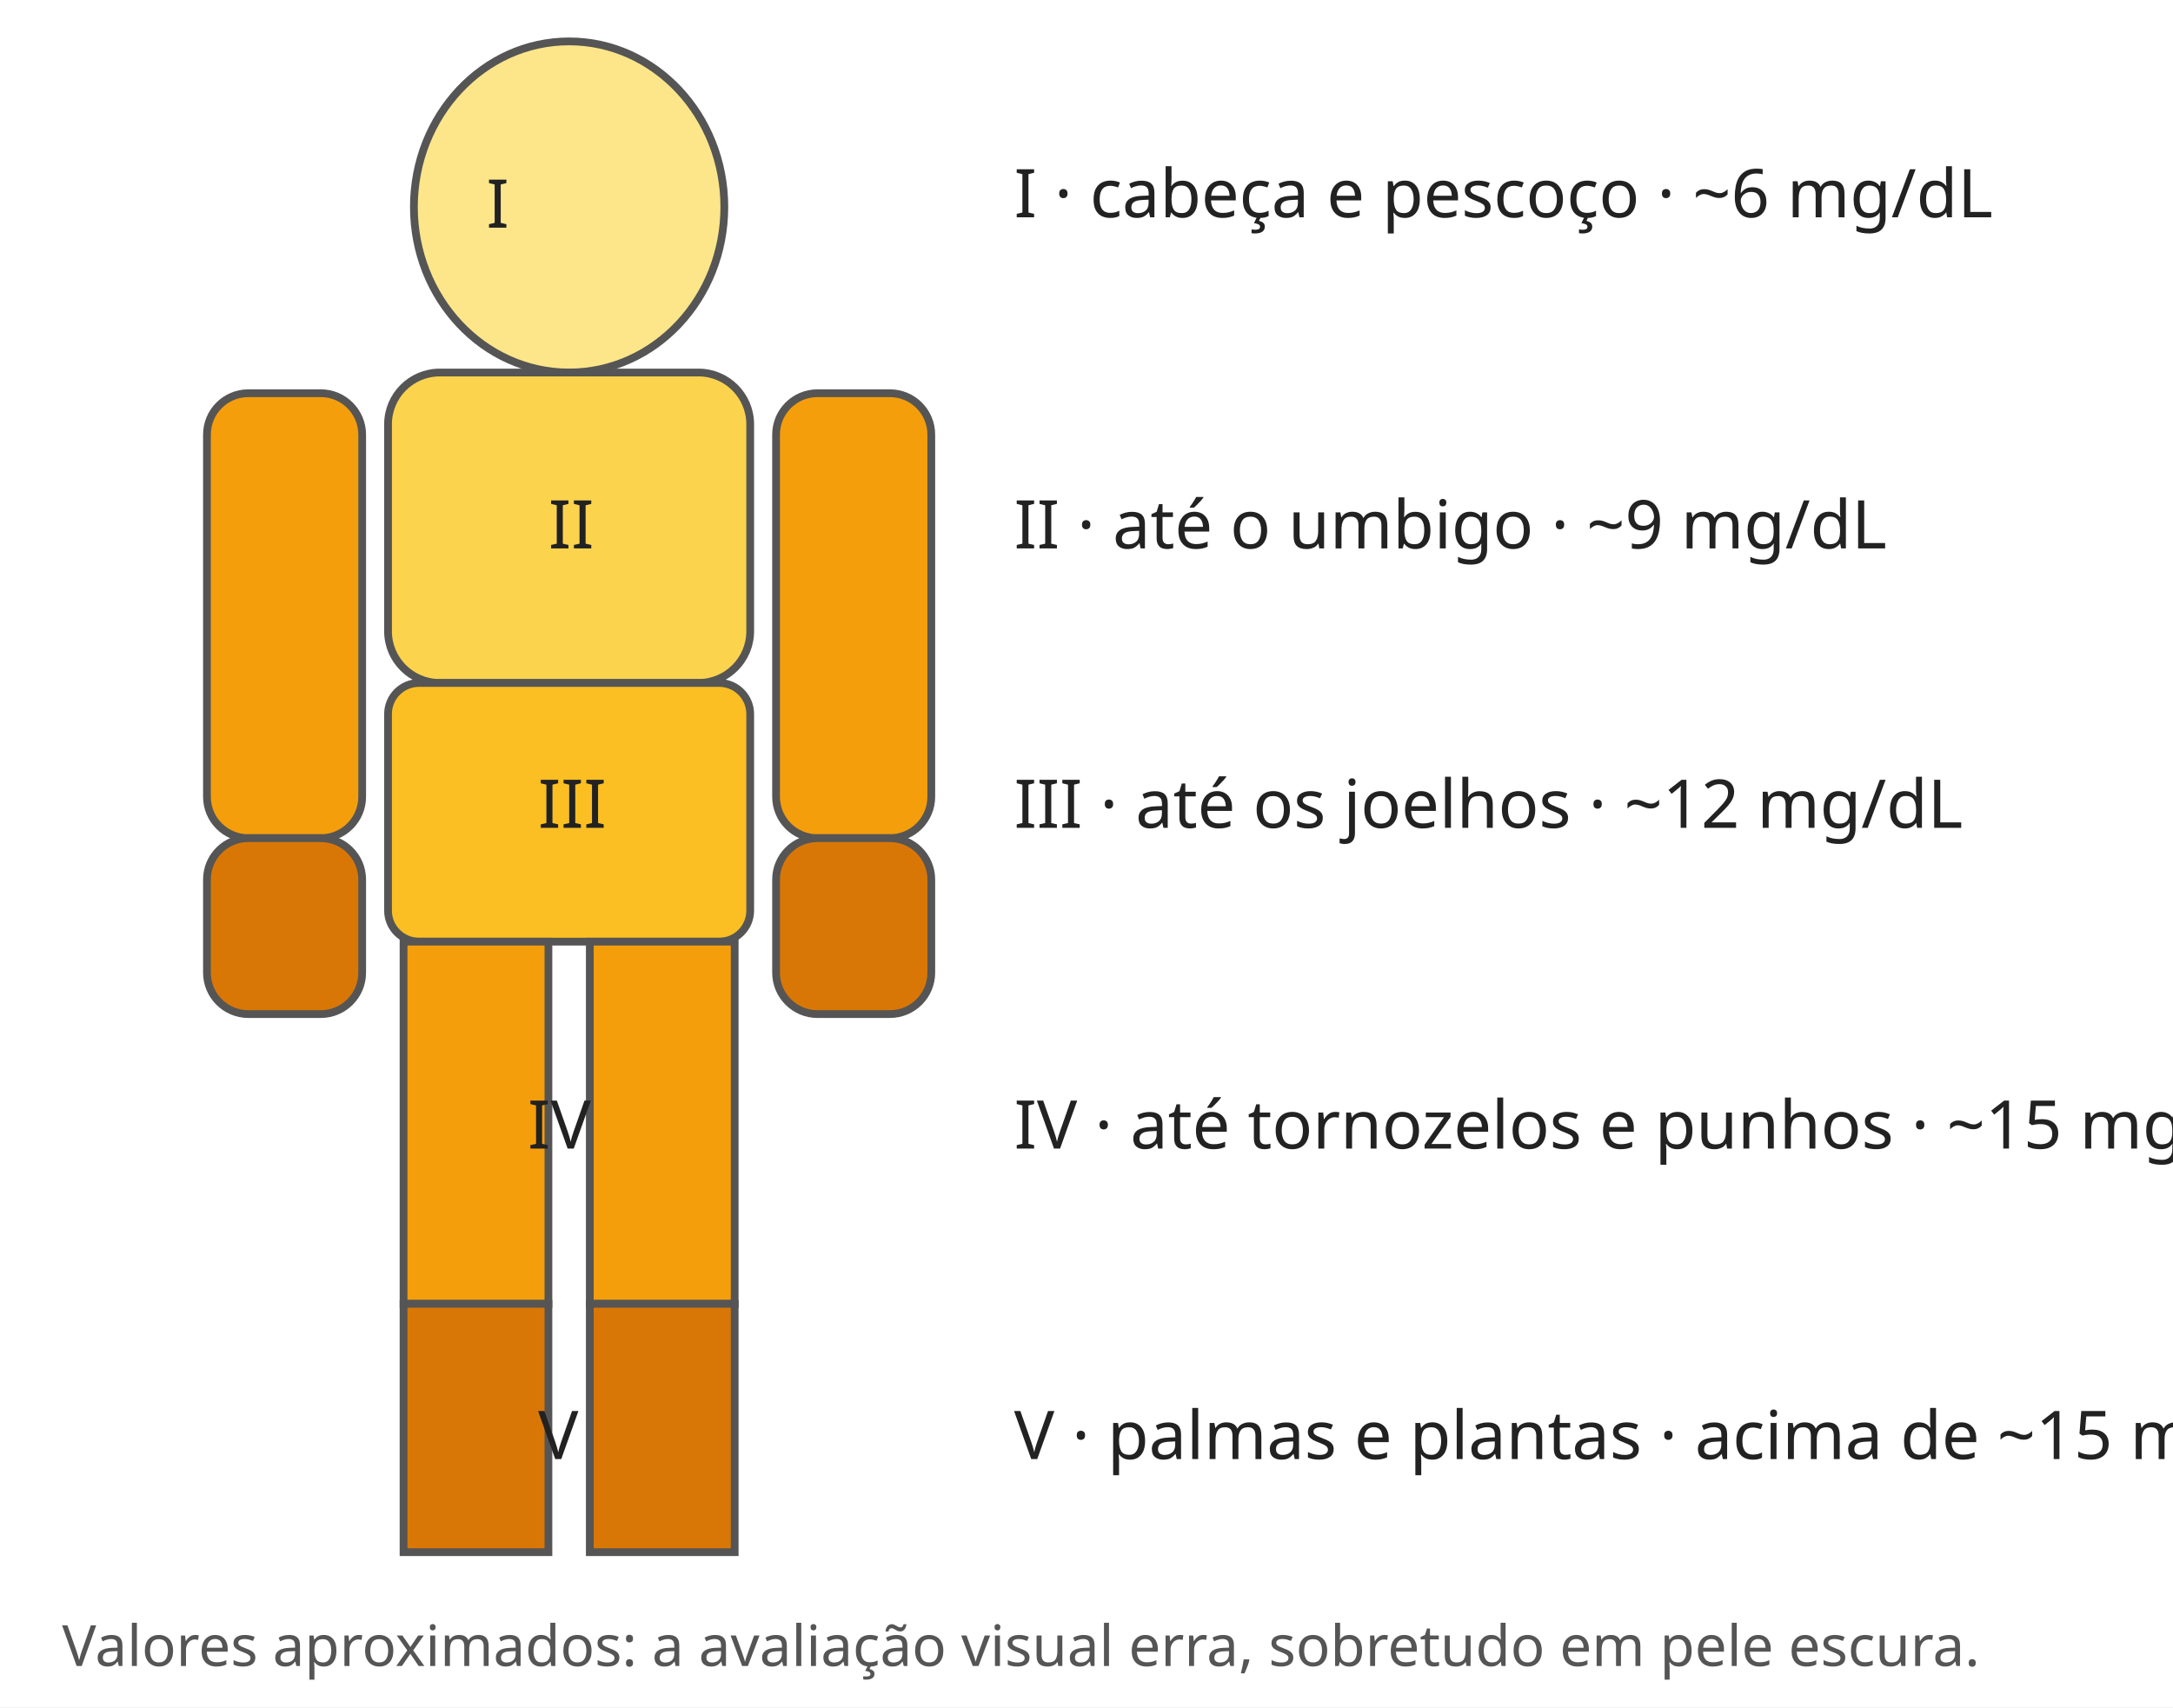
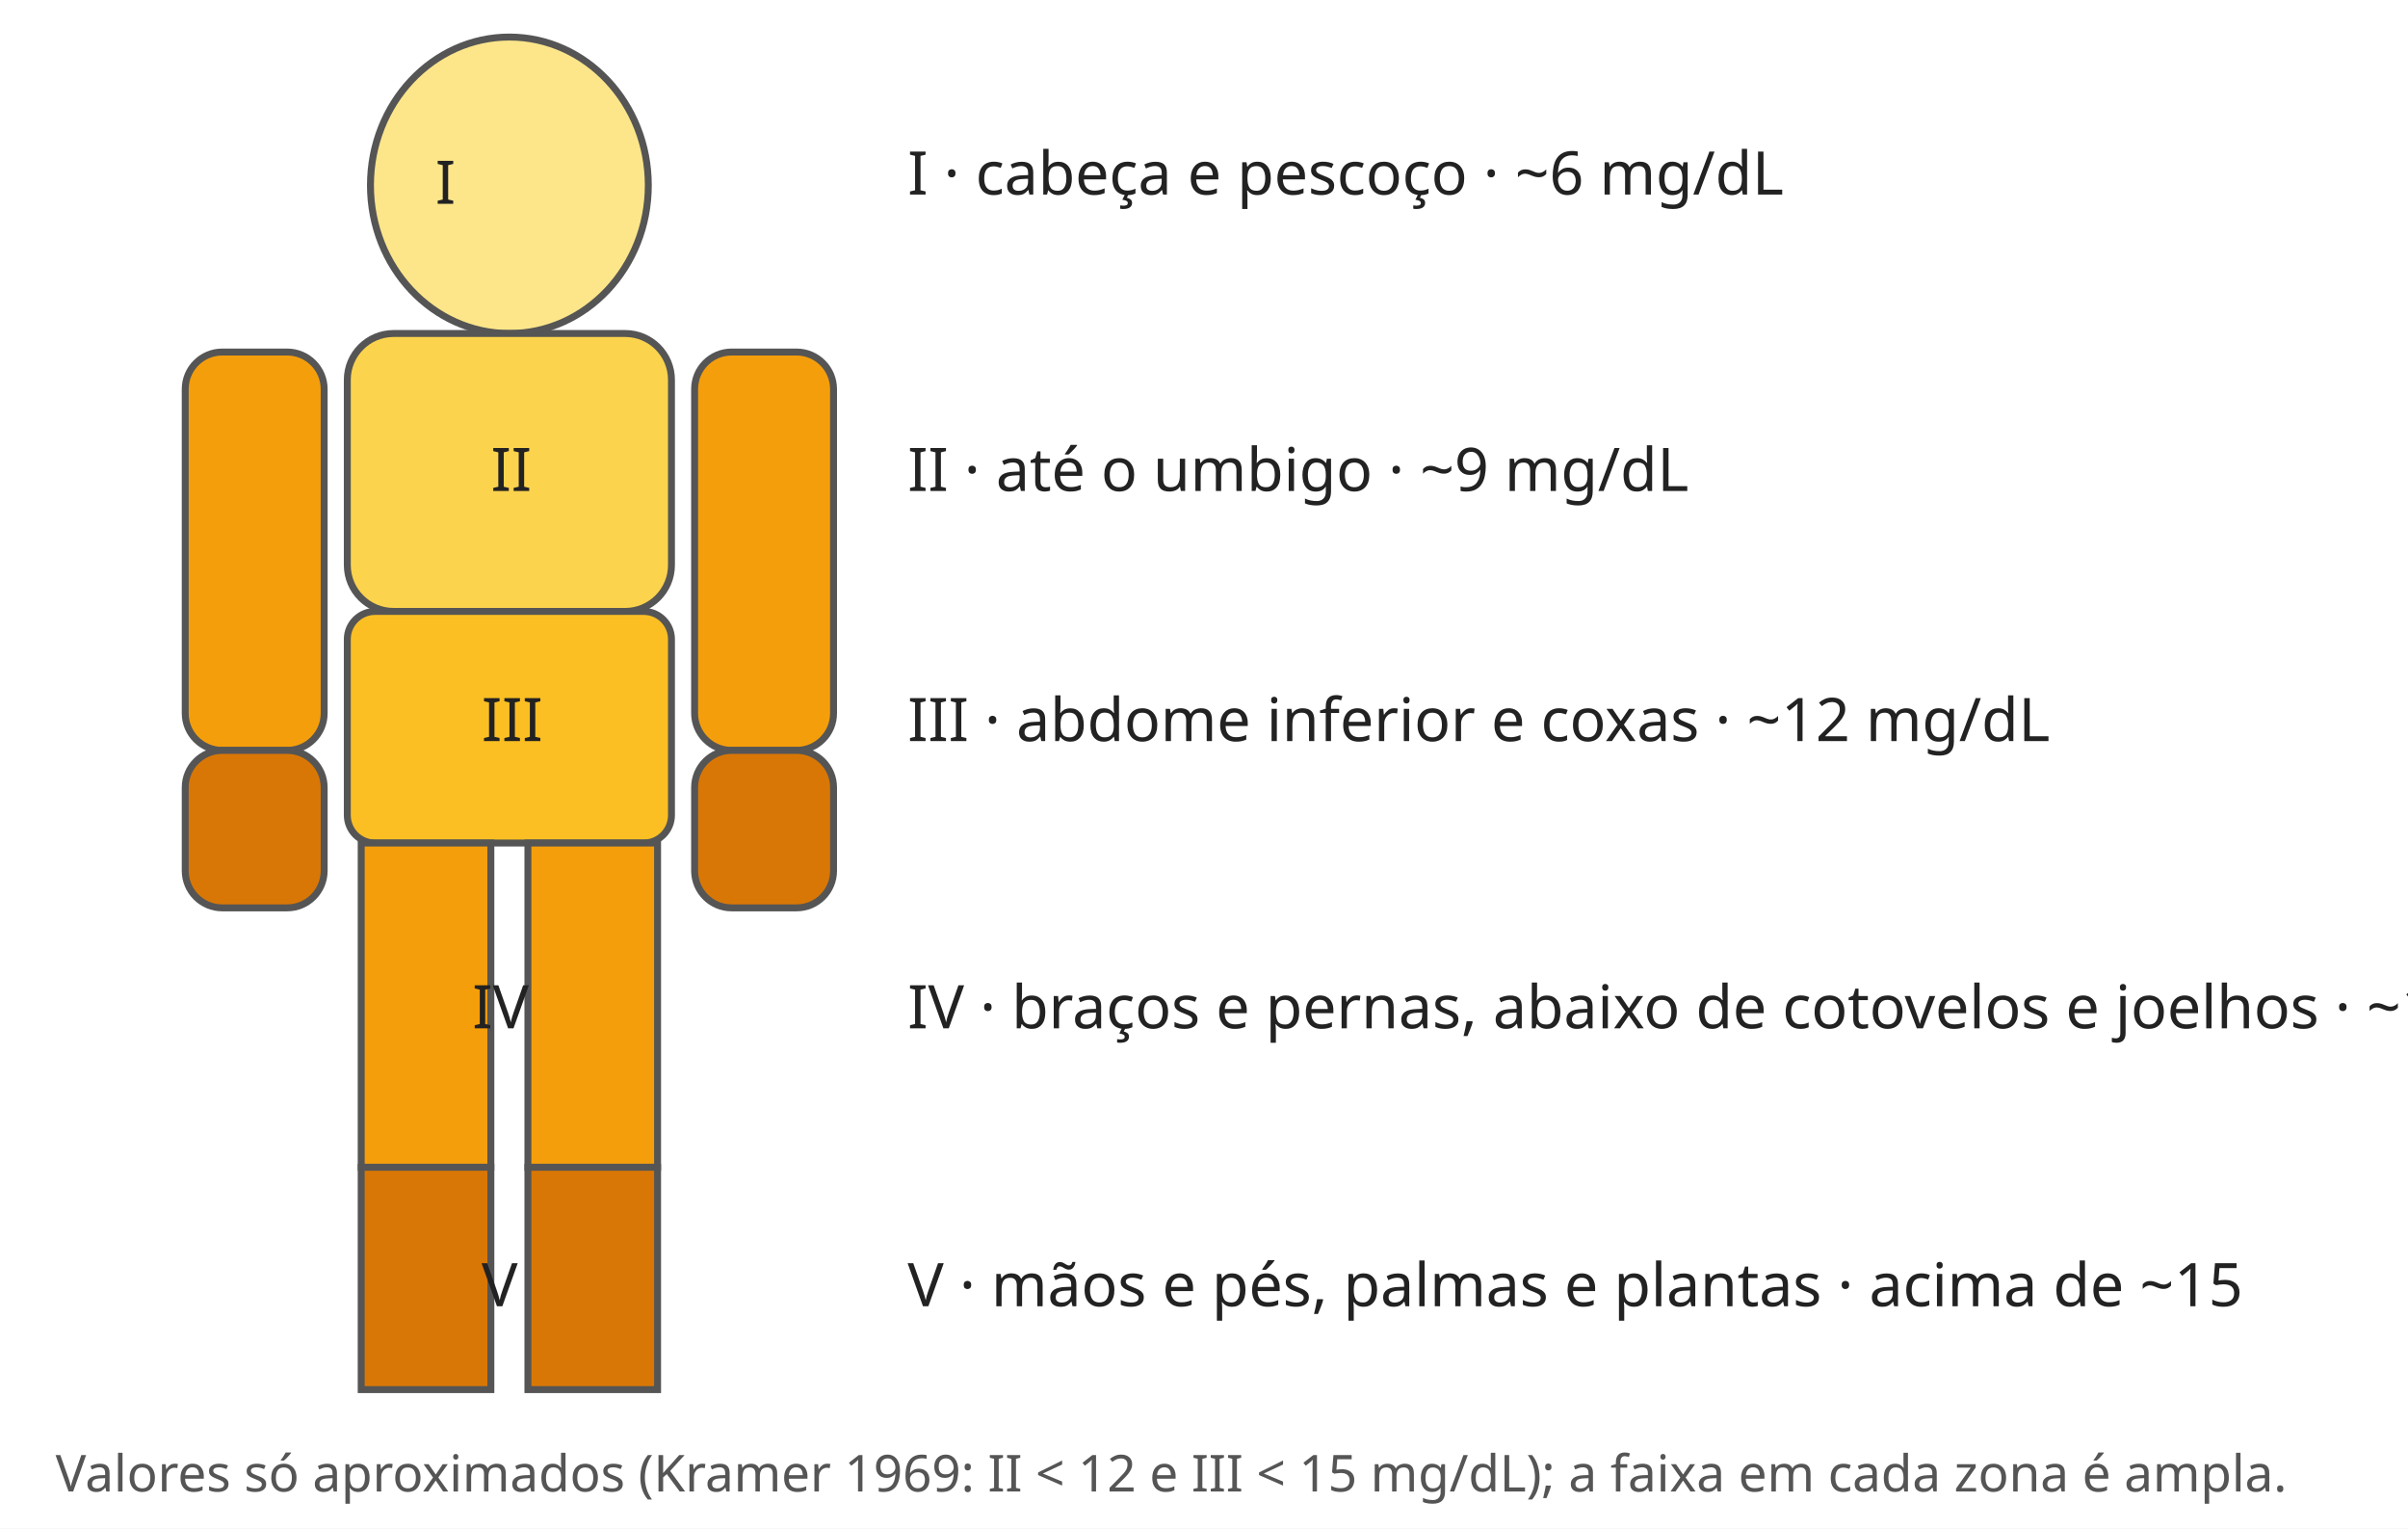
- <svg xmlns="http://www.w3.org/2000/svg" viewBox="0 0 420 330" role="img" aria-label="Zonas de Kramer, de I a V, da cabeça às mãos e aos pés">
-   <rect width="420" height="330" fill="#fff" />
+ <svg xmlns="http://www.w3.org/2000/svg" viewBox="0 0 520 330" role="img" aria-label="Zonas de Kramer, de I a V, da cabeça às mãos e aos pés">
+   <rect width="520" height="330" fill="#fff" />
  <g stroke="#555" stroke-width="1.5">
    <ellipse cx="110" cy="40" rx="30" ry="32" fill="#fde68a" />
    <rect x="75" y="72" width="70" height="60" rx="10" fill="#fcd34d" />
    <rect x="75" y="132" width="70" height="50" rx="6" fill="#fbbf24" />
    <rect x="78" y="182" width="28" height="70" fill="#f59e0b" />
    <rect x="114" y="182" width="28" height="70" fill="#f59e0b" />
    <rect x="78" y="252" width="28" height="48" fill="#d97706" />
    <rect x="114" y="252" width="28" height="48" fill="#d97706" />
    <rect x="40" y="76" width="30" height="86" rx="8" fill="#f59e0b" />
    <rect x="150" y="76" width="30" height="86" rx="8" fill="#f59e0b" />
    <rect x="40" y="162" width="30" height="34" rx="8" fill="#d97706" />
    <rect x="150" y="162" width="30" height="34" rx="8" fill="#d97706" />
  </g>
  <g font-family="sans-serif" font-size="13" fill="#222">
    <text x="94" y="44">I</text>
    <text x="106" y="106">II</text>
    <text x="104" y="160">III</text>
    <text x="102" y="222">IV</text>
    <text x="104" y="282">V</text>
    <text x="196" y="42">I · cabeça e pescoço · ~6 mg/dL</text>
    <text x="196" y="106">II · até o umbigo · ~9 mg/dL</text>
-     <text x="196" y="160">III · até os joelhos · ~12 mg/dL</text>
-     <text x="196" y="222">IV · até tornozelos e punhos · ~15 mg/dL</text>
-     <text x="196" y="282">V · palmas e plantas · acima de ~15 mg/dL</text>
+     <text x="196" y="160">III · abdome inferior e coxas · ~12 mg/dL</text>
+     <text x="196" y="222">IV · braços e pernas, abaixo de cotovelos e joelhos · ~15</text>
+     <text x="196" y="282">V · mãos e pés, palmas e plantas · acima de ~15</text>
  </g>
-   <text x="12" y="322" font-family="sans-serif" font-size="11" fill="#555">Valores aproximados: a avaliação visual erra, sobretudo em pele escura.</text>
+   <text x="12" y="322" font-family="sans-serif" font-size="11" fill="#555">Valores só aproximados (Kramer 1969: II &lt; 12 e III &lt; 15 mg/dL); a faixa em cada zona é ampla.</text>
</svg>
